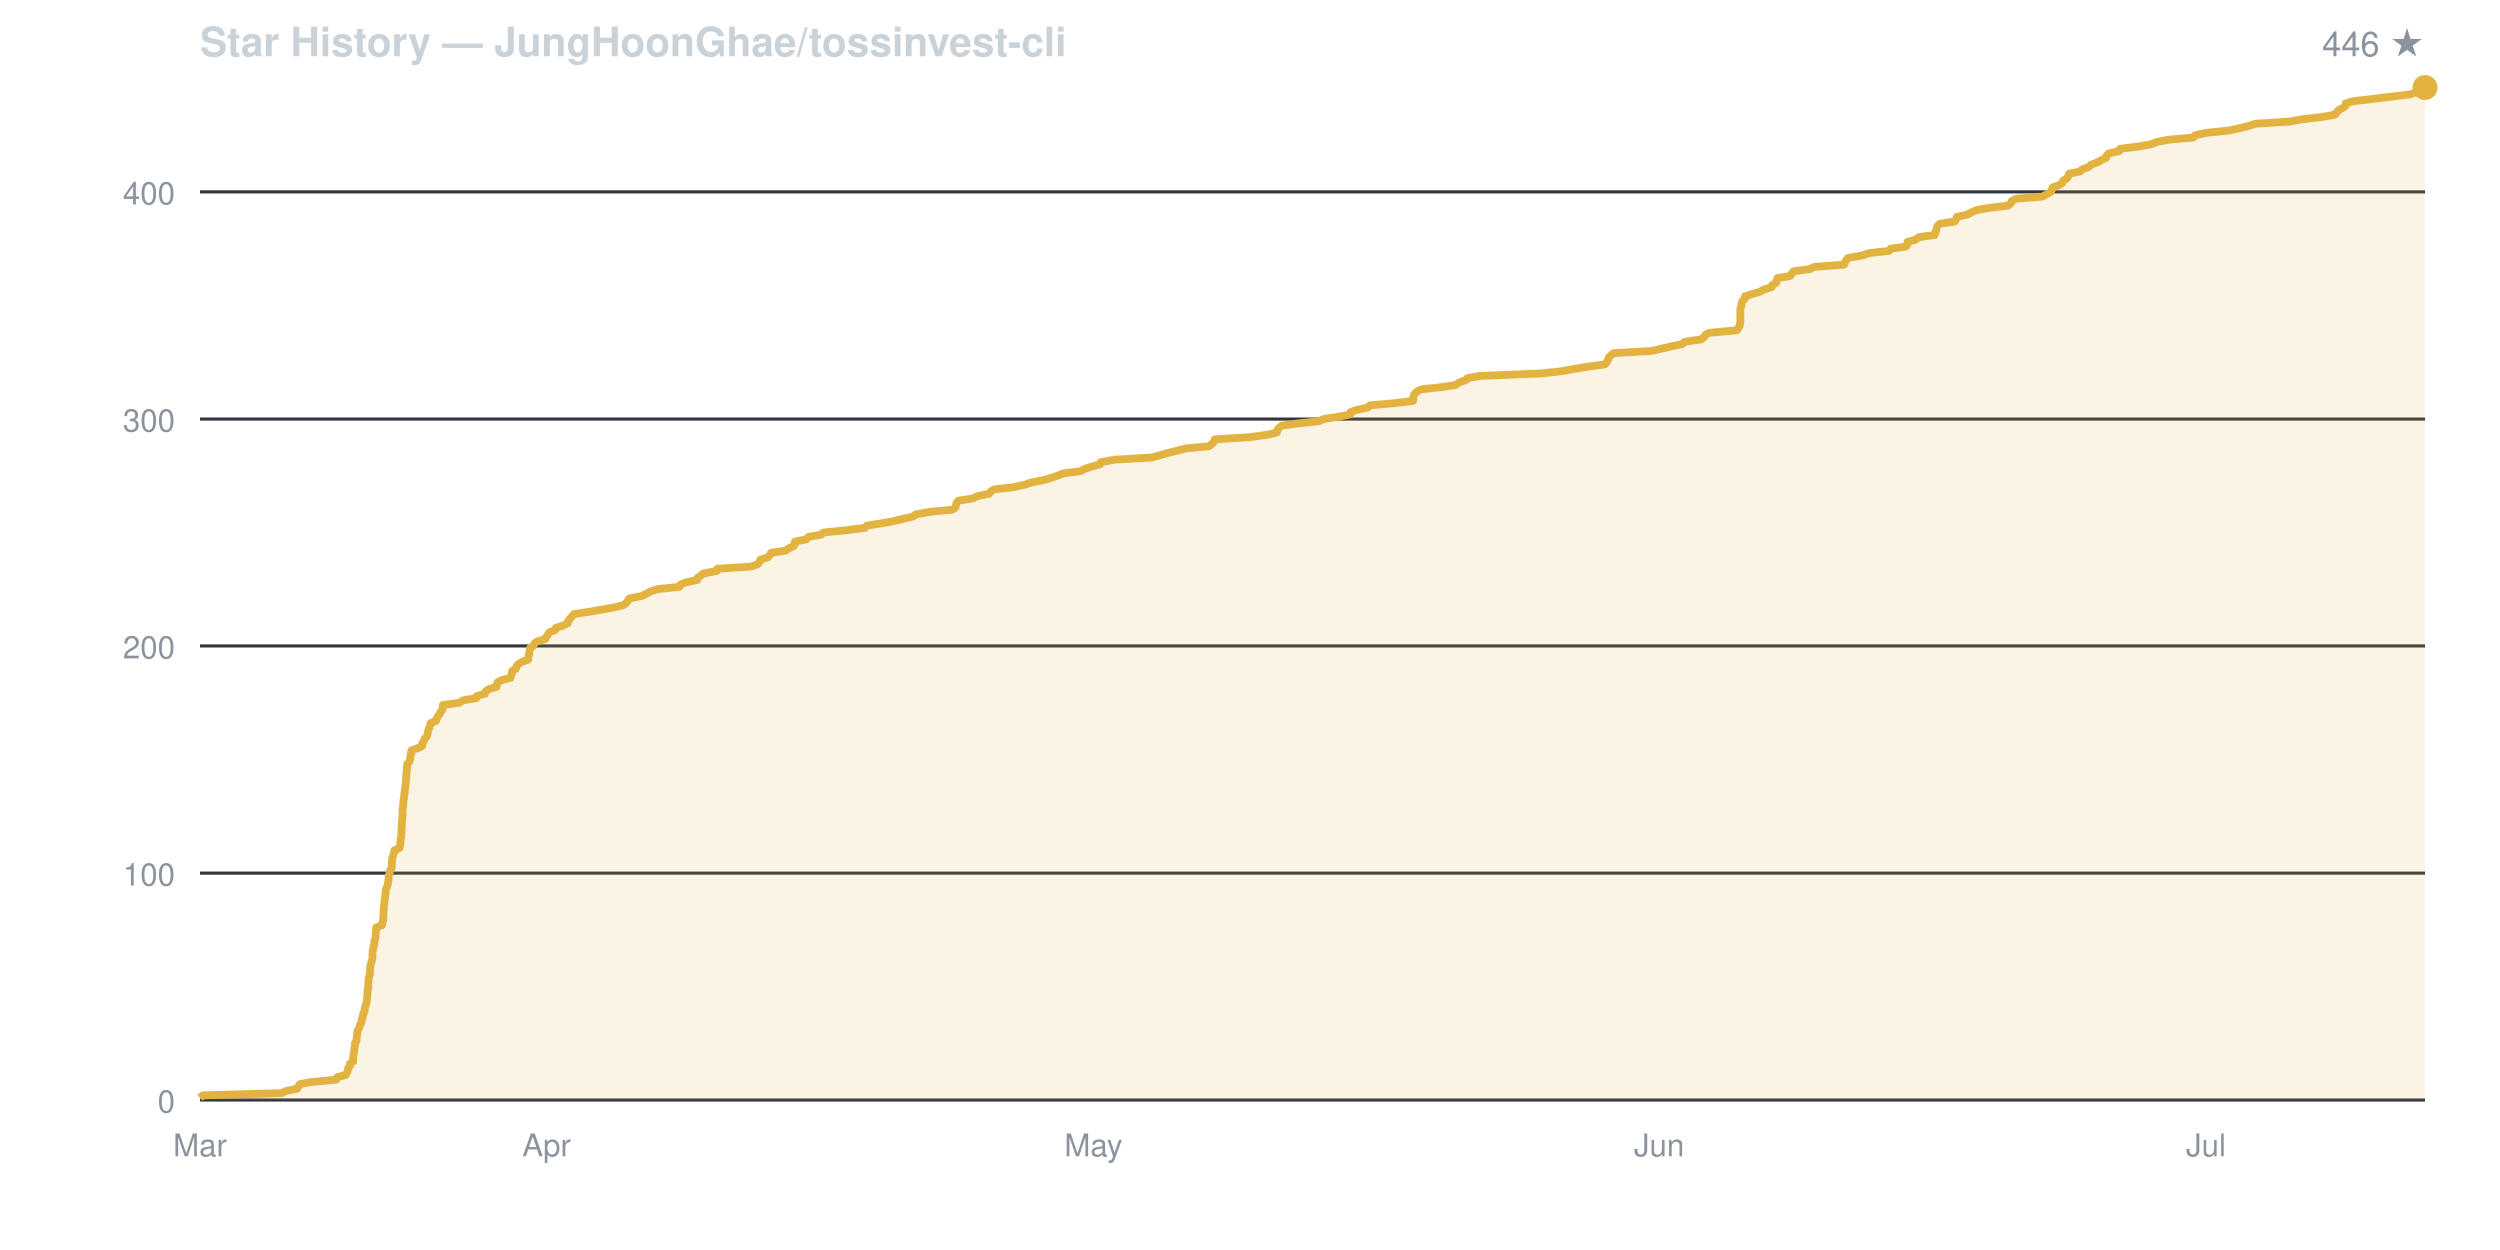
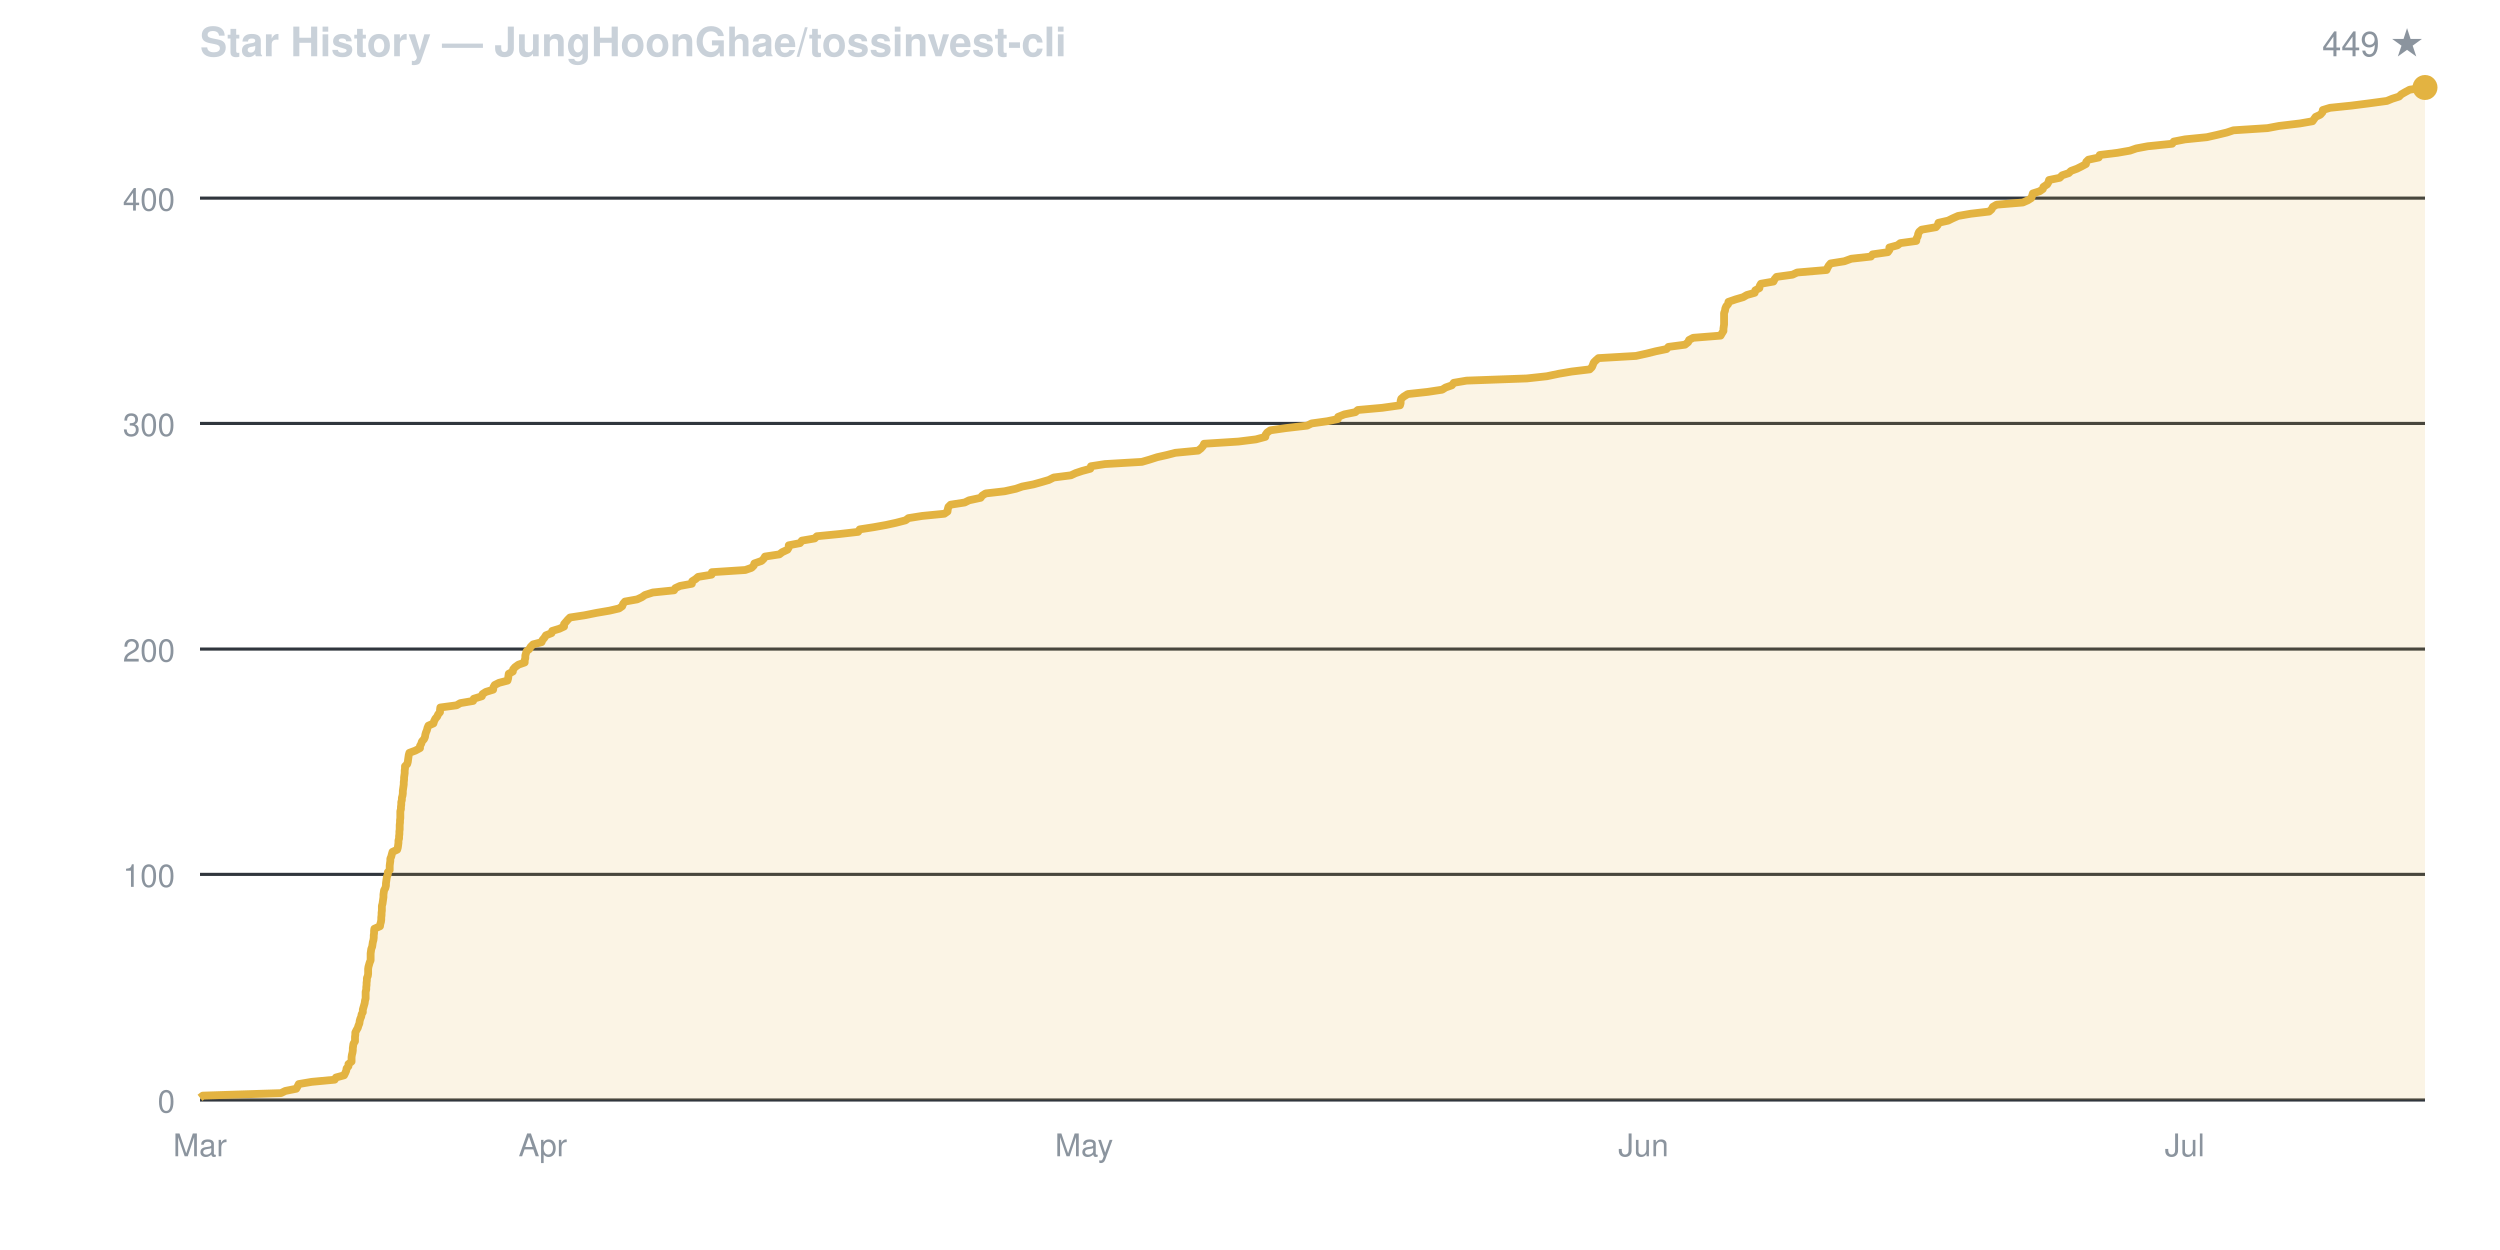
<svg xmlns="http://www.w3.org/2000/svg" viewBox="0 0 800 400" width="800" height="400" font-family="-apple-system,BlinkMacSystemFont,Segoe UI,Helvetica,Arial,sans-serif">
  <rect width="800" height="400" fill="none" />
  <text x="64" y="18" fill="#c9d1d9" font-size="13" font-weight="600">Star History — JungHoonGhae/tossinvest-cli</text>
-   <text x="776" y="18" fill="#8b949e" font-size="11" text-anchor="end">446 ★</text>
+   <text x="776" y="18" fill="#8b949e" font-size="11" text-anchor="end">449 ★</text>
  <line x1="64" y1="352.0" x2="776" y2="352.0" stroke="#30363d" stroke-width="1" />
  <text x="56" y="356.0" fill="#8b949e" font-size="10" text-anchor="end">0</text>
-   <line x1="64" y1="279.4" x2="776" y2="279.4" stroke="#30363d" stroke-width="1" />
-   <text x="56" y="283.4" fill="#8b949e" font-size="10" text-anchor="end">100</text>
-   <line x1="64" y1="206.7" x2="776" y2="206.7" stroke="#30363d" stroke-width="1" />
-   <text x="56" y="210.7" fill="#8b949e" font-size="10" text-anchor="end">200</text>
-   <line x1="64" y1="134.1" x2="776" y2="134.1" stroke="#30363d" stroke-width="1" />
-   <text x="56" y="138.1" fill="#8b949e" font-size="10" text-anchor="end">300</text>
-   <line x1="64" y1="61.4" x2="776" y2="61.4" stroke="#30363d" stroke-width="1" />
-   <text x="56" y="65.4" fill="#8b949e" font-size="10" text-anchor="end">400</text>
-   <line x1="64" y1="-11.2" x2="776" y2="-11.2" stroke="#30363d" stroke-width="1" />
-   <text x="56" y="-7.2" fill="#8b949e" font-size="10" text-anchor="end">500</text>
+   <line x1="64" y1="279.8" x2="776" y2="279.8" stroke="#30363d" stroke-width="1" />
+   <text x="56" y="283.8" fill="#8b949e" font-size="10" text-anchor="end">100</text>
+   <line x1="64" y1="207.7" x2="776" y2="207.7" stroke="#30363d" stroke-width="1" />
+   <text x="56" y="211.7" fill="#8b949e" font-size="10" text-anchor="end">200</text>
+   <line x1="64" y1="135.5" x2="776" y2="135.5" stroke="#30363d" stroke-width="1" />
+   <text x="56" y="139.5" fill="#8b949e" font-size="10" text-anchor="end">300</text>
+   <line x1="64" y1="63.4" x2="776" y2="63.4" stroke="#30363d" stroke-width="1" />
+   <text x="56" y="67.4" fill="#8b949e" font-size="10" text-anchor="end">400</text>
+   <line x1="64" y1="-8.8" x2="776" y2="-8.8" stroke="#30363d" stroke-width="1" />
+   <text x="56" y="-4.8" fill="#8b949e" font-size="10" text-anchor="end">500</text>
  <text x="64.0" y="370" fill="#8b949e" font-size="10" text-anchor="middle">Mar</text>
-   <text x="174.9" y="370" fill="#8b949e" font-size="10" text-anchor="middle">Apr</text>
-   <text x="349.9" y="370" fill="#8b949e" font-size="10" text-anchor="middle">May</text>
-   <text x="530.9" y="370" fill="#8b949e" font-size="10" text-anchor="middle">Jun</text>
-   <text x="705.9" y="370" fill="#8b949e" font-size="10" text-anchor="middle">Jul</text>
-   <path d="M 64.0 352.0 L 64.0 351.3 L 64.9 350.5 L 90.2 349.8 L 91.6 349.1 L 95.1 348.4 L 95.5 347.6 L 96.0 346.9 L 100.1 346.2 L 107.6 345.5 L 107.9 344.7 L 110.6 344.0 L 111.0 343.3 L 111.3 342.6 L 111.4 341.8 L 112.0 341.1 L 112.0 340.4 L 113.0 339.7 L 113.0 338.9 L 113.0 338.2 L 113.1 337.5 L 113.3 336.7 L 113.4 336.0 L 113.4 335.3 L 113.6 334.6 L 113.6 333.8 L 114.1 333.1 L 114.1 332.4 L 114.2 331.7 L 114.3 330.9 L 114.3 330.2 L 114.6 329.5 L 115.0 328.8 L 115.2 328.0 L 115.6 327.3 L 115.7 326.6 L 115.9 325.8 L 116.2 325.1 L 116.2 324.4 L 116.7 323.7 L 116.7 322.9 L 116.8 322.2 L 117.1 321.5 L 117.3 320.8 L 117.4 320.0 L 117.5 319.3 L 117.5 318.6 L 117.6 317.9 L 117.6 317.1 L 117.8 316.4 L 117.8 315.7 L 117.9 315.0 L 117.9 314.2 L 117.9 313.5 L 118.0 312.8 L 118.3 312.0 L 118.4 311.3 L 118.4 310.6 L 118.4 309.9 L 118.5 309.1 L 118.7 308.4 L 118.9 307.7 L 119.1 307.0 L 119.2 306.2 L 119.2 305.5 L 119.2 304.8 L 119.3 304.1 L 119.4 303.3 L 119.7 302.6 L 119.8 301.9 L 119.8 301.1 L 120.1 300.4 L 120.2 299.7 L 120.2 299.0 L 120.3 298.2 L 120.3 297.5 L 120.4 296.8 L 122.2 296.1 L 122.3 295.3 L 122.6 294.6 L 122.6 293.9 L 122.7 293.2 L 122.7 292.4 L 122.7 291.7 L 122.8 291.0 L 122.8 290.3 L 122.9 289.5 L 123.0 288.8 L 123.1 288.1 L 123.2 287.3 L 123.3 286.6 L 123.4 285.9 L 123.4 285.2 L 123.5 284.4 L 123.9 283.7 L 124.1 283.0 L 124.2 282.3 L 124.3 281.5 L 124.4 280.8 L 124.4 280.1 L 124.7 279.4 L 124.8 278.6 L 125.3 277.9 L 125.4 277.2 L 125.4 276.4 L 125.4 275.7 L 125.5 275.0 L 125.6 274.3 L 125.9 273.5 L 126.1 272.8 L 126.2 272.1 L 127.8 271.4 L 128.0 270.6 L 128.1 269.9 L 128.2 269.2 L 128.2 268.5 L 128.4 267.7 L 128.4 267.0 L 128.5 266.3 L 128.5 265.6 L 128.5 264.8 L 128.6 264.1 L 128.6 263.4 L 128.7 262.6 L 128.7 261.9 L 128.8 261.2 L 128.8 260.5 L 128.8 259.7 L 128.8 259.0 L 129.0 258.3 L 129.0 257.6 L 129.1 256.8 L 129.1 256.1 L 129.3 255.4 L 129.3 254.7 L 129.5 253.9 L 129.5 253.2 L 129.6 252.5 L 129.7 251.7 L 129.8 251.0 L 129.9 250.3 L 129.9 249.6 L 130.0 248.8 L 130.0 248.1 L 130.1 247.4 L 130.2 246.7 L 130.2 245.9 L 130.3 245.2 L 130.3 244.5 L 131.0 243.8 L 131.2 243.0 L 131.3 242.3 L 131.5 241.6 L 131.5 240.9 L 131.7 240.1 L 133.7 239.4 L 135.1 238.7 L 135.1 237.9 L 135.6 237.2 L 135.8 236.5 L 136.5 235.8 L 136.8 235.0 L 136.9 234.3 L 137.1 233.6 L 137.4 232.9 L 137.6 232.1 L 137.8 231.4 L 139.5 230.7 L 139.7 230.0 L 140.1 229.2 L 140.7 228.5 L 141.0 227.8 L 141.6 227.0 L 141.7 226.3 L 141.7 225.6 L 147.0 224.9 L 148.2 224.1 L 152.4 223.4 L 152.6 222.7 L 155.2 222.0 L 155.4 221.2 L 156.5 220.5 L 158.9 219.8 L 158.9 219.1 L 159.3 218.3 L 160.7 217.6 L 163.4 216.9 L 163.6 216.2 L 163.8 215.4 L 163.9 214.7 L 165.1 214.0 L 165.3 213.2 L 165.9 212.5 L 167.0 211.8 L 169.0 211.1 L 169.0 210.3 L 169.3 209.6 L 169.3 208.9 L 169.5 208.2 L 169.6 207.4 L 170.6 206.7 L 171.0 206.0 L 171.8 205.3 L 174.5 204.5 L 174.8 203.8 L 175.3 203.1 L 175.9 202.3 L 177.7 201.6 L 177.9 200.9 L 180.2 200.2 L 181.7 199.4 L 181.8 198.7 L 182.4 198.0 L 183.0 197.3 L 183.7 196.5 L 188.4 195.8 L 192.3 195.1 L 196.5 194.4 L 199.6 193.6 L 200.5 192.9 L 200.9 192.2 L 201.4 191.5 L 205.4 190.7 L 206.9 190.0 L 208.0 189.3 L 210.5 188.5 L 217.4 187.8 L 217.7 187.1 L 219.3 186.4 L 223.1 185.6 L 223.2 184.9 L 224.3 184.2 L 225.1 183.5 L 229.4 182.7 L 229.5 182.0 L 240.3 181.3 L 242.4 180.6 L 243.1 179.8 L 243.3 179.1 L 245.6 178.4 L 246.3 177.7 L 246.7 176.9 L 251.4 176.2 L 252.3 175.5 L 254.0 174.7 L 254.4 174.0 L 254.4 173.3 L 258.0 172.6 L 258.7 171.8 L 262.8 171.1 L 263.5 170.4 L 270.7 169.7 L 276.8 168.9 L 277.4 168.2 L 281.9 167.5 L 285.8 166.8 L 289.1 166.0 L 292.2 165.3 L 293.1 164.6 L 297.5 163.8 L 304.8 163.1 L 305.7 162.4 L 305.9 161.7 L 306.1 160.9 L 306.7 160.2 L 311.3 159.5 L 312.7 158.8 L 316.5 158.0 L 317.0 157.3 L 318.1 156.6 L 324.3 155.9 L 327.9 155.1 L 330.0 154.4 L 333.6 153.7 L 336.1 153.0 L 338.5 152.2 L 340.1 151.5 L 345.7 150.8 L 347.2 150.0 L 349.4 149.3 L 352.0 148.6 L 352.2 147.9 L 356.7 147.1 L 368.6 146.4 L 371.1 145.7 L 373.6 145.0 L 376.7 144.2 L 379.4 143.5 L 386.8 142.8 L 387.8 142.1 L 388.5 141.3 L 388.7 140.6 L 399.8 139.9 L 405.6 139.1 L 408.6 138.4 L 408.7 137.7 L 409.2 137.0 L 410.2 136.2 L 415.2 135.5 L 422.1 134.8 L 423.5 134.1 L 428.6 133.3 L 432.1 132.6 L 432.1 131.9 L 434.1 131.2 L 437.7 130.4 L 438.4 129.7 L 446.3 129.0 L 452.2 128.3 L 452.3 127.5 L 452.3 126.8 L 452.6 126.1 L 453.4 125.3 L 454.7 124.6 L 461.1 123.9 L 465.8 123.2 L 466.9 122.4 L 468.9 121.7 L 469.6 121.0 L 473.6 120.3 L 493.2 119.5 L 499.7 118.8 L 503.5 118.1 L 507.6 117.4 L 513.5 116.6 L 514.2 115.9 L 514.5 115.2 L 514.8 114.4 L 515.5 113.7 L 516.3 113.0 L 528.5 112.3 L 532.0 111.5 L 534.9 110.8 L 538.4 110.1 L 539.0 109.4 L 544.3 108.6 L 545.3 107.9 L 545.7 107.2 L 546.9 106.5 L 555.8 105.7 L 556.2 105.0 L 556.7 104.3 L 556.8 103.6 L 556.9 102.8 L 556.9 102.1 L 556.9 101.4 L 556.9 100.6 L 556.9 99.9 L 556.9 99.2 L 557.0 98.5 L 557.3 97.7 L 557.3 97.0 L 557.6 96.3 L 558.3 95.6 L 558.4 94.8 L 560.7 94.1 L 563.1 93.4 L 564.3 92.7 L 566.9 91.9 L 567.1 91.2 L 568.4 90.5 L 568.5 89.7 L 568.8 89.0 L 572.9 88.3 L 573.3 87.6 L 574.0 86.8 L 579.1 86.1 L 580.6 85.4 L 590.1 84.7 L 590.4 83.9 L 590.8 83.2 L 591.4 82.5 L 595.8 81.8 L 598.1 81.0 L 604.4 80.3 L 605.0 79.6 L 609.9 78.9 L 610.4 78.1 L 610.4 77.4 L 613.0 76.7 L 614.0 75.9 L 619.1 75.2 L 619.2 74.5 L 619.6 73.8 L 619.7 73.0 L 620.0 72.3 L 620.8 71.6 L 625.5 70.9 L 626.0 70.1 L 626.2 69.4 L 629.4 68.7 L 630.8 68.0 L 632.6 67.2 L 636.7 66.5 L 642.6 65.8 L 643.5 65.0 L 643.8 64.3 L 645.1 63.6 L 653.6 62.9 L 655.1 62.1 L 656.3 61.4 L 656.6 60.7 L 656.8 60.0 L 659.0 59.2 L 660.0 58.5 L 660.2 57.8 L 661.4 57.1 L 661.9 56.3 L 662.1 55.6 L 665.5 54.9 L 666.3 54.2 L 668.5 53.4 L 669.1 52.7 L 671.1 52.0 L 672.5 51.2 L 674.0 50.5 L 674.1 49.8 L 674.8 49.1 L 678.2 48.3 L 678.4 47.6 L 684.2 46.9 L 688.2 46.2 L 690.3 45.4 L 694.0 44.7 L 701.9 44.0 L 702.4 43.3 L 706.0 42.5 L 713.1 41.8 L 716.3 41.1 L 719.6 40.3 L 721.7 39.6 L 732.7 38.9 L 736.5 38.2 L 743.2 37.4 L 747.2 36.7 L 747.7 36.0 L 748.3 35.3 L 749.8 34.5 L 750.6 33.8 L 750.6 33.1 L 752.9 32.4 L 759.8 31.6 L 765.4 30.9 L 771.3 30.2 L 773.1 29.5 L 775.2 28.7 L 776.0 28.0 L 776.0 352.0 Z" fill="#e3b34122" stroke="none" />
-   <path d="M 64.0 351.3 L 64.9 350.5 L 90.2 349.8 L 91.6 349.1 L 95.1 348.4 L 95.5 347.6 L 96.0 346.9 L 100.1 346.2 L 107.6 345.5 L 107.9 344.7 L 110.6 344.0 L 111.0 343.3 L 111.3 342.6 L 111.4 341.8 L 112.0 341.1 L 112.0 340.4 L 113.0 339.7 L 113.0 338.9 L 113.0 338.2 L 113.1 337.5 L 113.3 336.7 L 113.4 336.0 L 113.4 335.3 L 113.6 334.6 L 113.6 333.8 L 114.1 333.1 L 114.1 332.4 L 114.2 331.7 L 114.3 330.9 L 114.3 330.2 L 114.6 329.5 L 115.0 328.8 L 115.2 328.0 L 115.6 327.3 L 115.7 326.6 L 115.9 325.8 L 116.2 325.1 L 116.2 324.4 L 116.7 323.7 L 116.7 322.9 L 116.8 322.2 L 117.1 321.5 L 117.3 320.8 L 117.4 320.0 L 117.5 319.3 L 117.5 318.6 L 117.6 317.9 L 117.6 317.1 L 117.8 316.4 L 117.8 315.7 L 117.9 315.0 L 117.9 314.2 L 117.9 313.5 L 118.0 312.8 L 118.3 312.0 L 118.4 311.3 L 118.4 310.6 L 118.4 309.9 L 118.5 309.1 L 118.7 308.4 L 118.9 307.7 L 119.1 307.0 L 119.2 306.2 L 119.2 305.5 L 119.2 304.8 L 119.3 304.1 L 119.4 303.3 L 119.7 302.6 L 119.8 301.9 L 119.8 301.1 L 120.1 300.4 L 120.2 299.7 L 120.2 299.0 L 120.3 298.2 L 120.3 297.5 L 120.4 296.8 L 122.2 296.1 L 122.3 295.3 L 122.6 294.6 L 122.6 293.9 L 122.7 293.2 L 122.7 292.4 L 122.7 291.7 L 122.8 291.0 L 122.8 290.3 L 122.9 289.5 L 123.0 288.8 L 123.1 288.1 L 123.2 287.3 L 123.3 286.6 L 123.4 285.9 L 123.4 285.2 L 123.5 284.4 L 123.9 283.7 L 124.1 283.0 L 124.2 282.3 L 124.3 281.5 L 124.4 280.8 L 124.4 280.1 L 124.7 279.4 L 124.8 278.6 L 125.3 277.9 L 125.4 277.2 L 125.4 276.4 L 125.4 275.7 L 125.5 275.0 L 125.6 274.3 L 125.9 273.5 L 126.1 272.8 L 126.2 272.1 L 127.8 271.4 L 128.0 270.6 L 128.1 269.9 L 128.2 269.2 L 128.2 268.5 L 128.4 267.7 L 128.4 267.0 L 128.5 266.3 L 128.5 265.6 L 128.5 264.8 L 128.6 264.1 L 128.6 263.4 L 128.7 262.6 L 128.7 261.9 L 128.8 261.2 L 128.8 260.5 L 128.8 259.7 L 128.8 259.0 L 129.0 258.3 L 129.0 257.6 L 129.1 256.8 L 129.1 256.1 L 129.3 255.4 L 129.3 254.7 L 129.5 253.9 L 129.5 253.2 L 129.6 252.5 L 129.7 251.7 L 129.8 251.0 L 129.9 250.3 L 129.9 249.6 L 130.0 248.8 L 130.0 248.1 L 130.1 247.4 L 130.2 246.7 L 130.2 245.9 L 130.3 245.2 L 130.3 244.5 L 131.0 243.8 L 131.2 243.0 L 131.3 242.3 L 131.5 241.6 L 131.5 240.9 L 131.7 240.1 L 133.7 239.4 L 135.1 238.7 L 135.1 237.9 L 135.6 237.2 L 135.8 236.5 L 136.5 235.8 L 136.8 235.0 L 136.9 234.3 L 137.1 233.6 L 137.4 232.9 L 137.6 232.1 L 137.8 231.4 L 139.5 230.7 L 139.7 230.0 L 140.1 229.2 L 140.7 228.5 L 141.0 227.8 L 141.6 227.0 L 141.7 226.3 L 141.7 225.6 L 147.0 224.9 L 148.2 224.1 L 152.4 223.4 L 152.6 222.7 L 155.2 222.0 L 155.4 221.2 L 156.5 220.5 L 158.9 219.8 L 158.9 219.1 L 159.3 218.3 L 160.7 217.6 L 163.4 216.9 L 163.6 216.2 L 163.8 215.4 L 163.9 214.7 L 165.1 214.0 L 165.3 213.2 L 165.9 212.5 L 167.0 211.8 L 169.0 211.1 L 169.0 210.3 L 169.3 209.6 L 169.3 208.9 L 169.5 208.2 L 169.6 207.4 L 170.6 206.7 L 171.0 206.0 L 171.8 205.3 L 174.5 204.5 L 174.8 203.8 L 175.3 203.1 L 175.9 202.3 L 177.7 201.6 L 177.9 200.9 L 180.2 200.2 L 181.7 199.4 L 181.8 198.7 L 182.4 198.0 L 183.0 197.3 L 183.7 196.5 L 188.4 195.8 L 192.3 195.1 L 196.5 194.4 L 199.6 193.6 L 200.5 192.9 L 200.9 192.2 L 201.4 191.5 L 205.4 190.7 L 206.9 190.0 L 208.0 189.3 L 210.5 188.5 L 217.4 187.8 L 217.7 187.1 L 219.3 186.4 L 223.1 185.6 L 223.2 184.9 L 224.3 184.2 L 225.1 183.5 L 229.4 182.7 L 229.5 182.0 L 240.3 181.3 L 242.4 180.6 L 243.1 179.8 L 243.3 179.1 L 245.6 178.4 L 246.3 177.7 L 246.7 176.9 L 251.4 176.2 L 252.3 175.5 L 254.0 174.7 L 254.4 174.0 L 254.4 173.3 L 258.0 172.6 L 258.7 171.8 L 262.8 171.1 L 263.5 170.4 L 270.7 169.7 L 276.8 168.9 L 277.4 168.2 L 281.9 167.5 L 285.8 166.8 L 289.1 166.0 L 292.2 165.3 L 293.1 164.6 L 297.5 163.8 L 304.8 163.1 L 305.7 162.4 L 305.9 161.7 L 306.1 160.9 L 306.7 160.2 L 311.3 159.5 L 312.7 158.8 L 316.5 158.0 L 317.0 157.3 L 318.1 156.6 L 324.3 155.9 L 327.9 155.1 L 330.0 154.4 L 333.6 153.7 L 336.1 153.0 L 338.5 152.2 L 340.1 151.5 L 345.7 150.8 L 347.2 150.0 L 349.4 149.3 L 352.0 148.6 L 352.2 147.9 L 356.7 147.1 L 368.6 146.4 L 371.1 145.7 L 373.6 145.0 L 376.7 144.2 L 379.4 143.5 L 386.8 142.8 L 387.8 142.1 L 388.5 141.3 L 388.7 140.6 L 399.8 139.9 L 405.6 139.1 L 408.6 138.4 L 408.7 137.7 L 409.2 137.0 L 410.2 136.2 L 415.2 135.5 L 422.1 134.8 L 423.5 134.1 L 428.6 133.3 L 432.1 132.6 L 432.1 131.9 L 434.1 131.2 L 437.7 130.4 L 438.4 129.7 L 446.3 129.0 L 452.2 128.3 L 452.3 127.5 L 452.3 126.8 L 452.6 126.1 L 453.4 125.3 L 454.7 124.6 L 461.1 123.9 L 465.8 123.2 L 466.9 122.4 L 468.9 121.7 L 469.6 121.0 L 473.6 120.3 L 493.2 119.5 L 499.7 118.8 L 503.5 118.1 L 507.6 117.4 L 513.5 116.6 L 514.2 115.9 L 514.5 115.2 L 514.8 114.4 L 515.5 113.7 L 516.3 113.0 L 528.5 112.3 L 532.0 111.5 L 534.9 110.8 L 538.4 110.1 L 539.0 109.4 L 544.3 108.6 L 545.3 107.9 L 545.7 107.2 L 546.9 106.5 L 555.8 105.7 L 556.2 105.0 L 556.7 104.3 L 556.8 103.6 L 556.9 102.8 L 556.9 102.1 L 556.9 101.4 L 556.9 100.6 L 556.9 99.9 L 556.9 99.2 L 557.0 98.5 L 557.3 97.7 L 557.3 97.0 L 557.6 96.3 L 558.3 95.6 L 558.4 94.8 L 560.7 94.1 L 563.1 93.4 L 564.3 92.7 L 566.9 91.9 L 567.1 91.2 L 568.4 90.5 L 568.5 89.7 L 568.8 89.0 L 572.9 88.3 L 573.3 87.6 L 574.0 86.8 L 579.1 86.1 L 580.6 85.4 L 590.1 84.7 L 590.4 83.9 L 590.8 83.2 L 591.4 82.5 L 595.8 81.8 L 598.1 81.0 L 604.4 80.3 L 605.0 79.6 L 609.9 78.9 L 610.4 78.1 L 610.4 77.4 L 613.0 76.7 L 614.0 75.9 L 619.1 75.2 L 619.2 74.5 L 619.6 73.8 L 619.7 73.0 L 620.0 72.3 L 620.8 71.6 L 625.5 70.9 L 626.0 70.1 L 626.2 69.4 L 629.4 68.7 L 630.8 68.0 L 632.6 67.2 L 636.7 66.5 L 642.6 65.8 L 643.5 65.0 L 643.8 64.3 L 645.1 63.6 L 653.6 62.9 L 655.1 62.1 L 656.3 61.4 L 656.6 60.7 L 656.8 60.0 L 659.0 59.2 L 660.0 58.5 L 660.2 57.8 L 661.4 57.1 L 661.9 56.3 L 662.1 55.6 L 665.5 54.9 L 666.3 54.2 L 668.5 53.4 L 669.1 52.7 L 671.1 52.0 L 672.5 51.2 L 674.0 50.5 L 674.1 49.8 L 674.8 49.1 L 678.2 48.3 L 678.4 47.6 L 684.2 46.9 L 688.2 46.2 L 690.3 45.4 L 694.0 44.7 L 701.9 44.0 L 702.4 43.3 L 706.0 42.5 L 713.1 41.8 L 716.3 41.1 L 719.6 40.3 L 721.7 39.6 L 732.7 38.9 L 736.5 38.2 L 743.2 37.4 L 747.2 36.7 L 747.7 36.0 L 748.3 35.3 L 749.8 34.5 L 750.6 33.8 L 750.6 33.1 L 752.9 32.4 L 759.8 31.6 L 765.4 30.9 L 771.3 30.2 L 773.1 29.5 L 775.2 28.7 L 776.0 28.0" fill="none" stroke="#e3b341" stroke-width="2.5" stroke-linejoin="round" />
+   <text x="173.7" y="370" fill="#8b949e" font-size="10" text-anchor="middle">Apr</text>
+   <text x="346.9" y="370" fill="#8b949e" font-size="10" text-anchor="middle">May</text>
+   <text x="525.9" y="370" fill="#8b949e" font-size="10" text-anchor="middle">Jun</text>
+   <text x="699.1" y="370" fill="#8b949e" font-size="10" text-anchor="middle">Jul</text>
+   <path d="M 64.0 352.0 L 64.0 351.3 L 64.9 350.6 L 89.9 349.8 L 91.3 349.1 L 94.8 348.4 L 95.2 347.7 L 95.6 346.9 L 99.7 346.2 L 107.1 345.5 L 107.5 344.8 L 110.1 344.1 L 110.5 343.3 L 110.8 342.6 L 110.9 341.9 L 111.5 341.2 L 111.5 340.5 L 112.5 339.7 L 112.5 339.0 L 112.5 338.3 L 112.6 337.6 L 112.8 336.8 L 112.9 336.1 L 112.9 335.4 L 113.0 334.7 L 113.1 334.0 L 113.6 333.2 L 113.6 332.5 L 113.6 331.8 L 113.7 331.1 L 113.7 330.4 L 114.1 329.6 L 114.5 328.9 L 114.7 328.2 L 115.0 327.5 L 115.1 326.7 L 115.3 326.0 L 115.6 325.3 L 115.7 324.6 L 116.1 323.9 L 116.1 323.1 L 116.3 322.4 L 116.5 321.7 L 116.7 321.0 L 116.8 320.2 L 117.0 319.5 L 117.0 318.8 L 117.0 318.1 L 117.0 317.4 L 117.2 316.6 L 117.2 315.9 L 117.3 315.2 L 117.3 314.5 L 117.4 313.8 L 117.4 313.0 L 117.7 312.3 L 117.8 311.6 L 117.8 310.9 L 117.8 310.1 L 117.9 309.4 L 118.1 308.7 L 118.3 308.0 L 118.6 307.3 L 118.6 306.5 L 118.6 305.8 L 118.6 305.1 L 118.7 304.4 L 118.8 303.7 L 119.1 302.9 L 119.2 302.2 L 119.3 301.5 L 119.5 300.8 L 119.6 300.0 L 119.6 299.3 L 119.7 298.6 L 119.7 297.9 L 119.8 297.2 L 121.6 296.4 L 121.7 295.7 L 121.9 295.0 L 122.0 294.3 L 122.0 293.6 L 122.1 292.8 L 122.1 292.1 L 122.2 291.4 L 122.2 290.7 L 122.2 289.9 L 122.4 289.2 L 122.5 288.5 L 122.6 287.8 L 122.7 287.1 L 122.7 286.3 L 122.8 285.6 L 122.9 284.9 L 123.3 284.2 L 123.5 283.4 L 123.5 282.7 L 123.6 282.0 L 123.7 281.3 L 123.8 280.6 L 124.1 279.8 L 124.1 279.1 L 124.7 278.4 L 124.7 277.7 L 124.7 277.0 L 124.8 276.2 L 124.9 275.5 L 124.9 274.8 L 125.2 274.1 L 125.4 273.3 L 125.6 272.6 L 127.1 271.9 L 127.3 271.2 L 127.4 270.5 L 127.5 269.7 L 127.5 269.0 L 127.7 268.3 L 127.7 267.6 L 127.8 266.9 L 127.8 266.1 L 127.9 265.4 L 127.9 264.7 L 127.9 264.0 L 128.0 263.2 L 128.0 262.5 L 128.1 261.8 L 128.1 261.1 L 128.1 260.4 L 128.1 259.6 L 128.3 258.9 L 128.3 258.2 L 128.4 257.5 L 128.4 256.7 L 128.6 256.0 L 128.6 255.3 L 128.8 254.6 L 128.9 253.9 L 128.9 253.1 L 129.0 252.4 L 129.1 251.7 L 129.2 251.0 L 129.2 250.3 L 129.3 249.5 L 129.3 248.8 L 129.4 248.1 L 129.5 247.4 L 129.5 246.6 L 129.6 245.9 L 129.6 245.2 L 130.3 244.5 L 130.5 243.8 L 130.6 243.0 L 130.7 242.3 L 130.8 241.6 L 131.0 240.9 L 132.9 240.2 L 134.4 239.4 L 134.4 238.7 L 134.8 238.0 L 135.0 237.3 L 135.7 236.5 L 136.0 235.8 L 136.1 235.1 L 136.3 234.4 L 136.6 233.7 L 136.8 232.9 L 137.1 232.2 L 138.7 231.5 L 138.9 230.8 L 139.3 230.0 L 139.9 229.3 L 140.2 228.6 L 140.8 227.9 L 140.8 227.2 L 140.9 226.4 L 146.1 225.7 L 147.3 225.0 L 151.4 224.3 L 151.6 223.6 L 154.2 222.8 L 154.4 222.1 L 155.5 221.4 L 157.8 220.7 L 157.9 219.9 L 158.3 219.2 L 159.7 218.5 L 162.4 217.8 L 162.6 217.1 L 162.7 216.3 L 162.8 215.6 L 164.1 214.9 L 164.2 214.2 L 164.8 213.5 L 165.9 212.7 L 167.9 212.0 L 167.9 211.3 L 168.1 210.6 L 168.1 209.8 L 168.3 209.1 L 168.5 208.4 L 169.4 207.7 L 169.8 207.0 L 170.6 206.2 L 173.3 205.5 L 173.6 204.8 L 174.2 204.1 L 174.7 203.3 L 176.5 202.6 L 176.7 201.9 L 179.0 201.2 L 180.5 200.5 L 180.5 199.7 L 181.1 199.0 L 181.7 198.3 L 182.4 197.6 L 187.0 196.9 L 191.0 196.1 L 195.1 195.4 L 198.1 194.7 L 199.1 194.0 L 199.4 193.2 L 200.0 192.5 L 203.9 191.8 L 205.4 191.1 L 206.4 190.4 L 208.9 189.6 L 215.7 188.9 L 216.1 188.2 L 217.6 187.5 L 221.4 186.8 L 221.5 186.0 L 222.6 185.3 L 223.4 184.6 L 227.7 183.9 L 227.8 183.1 L 238.5 182.4 L 240.5 181.7 L 241.2 181.0 L 241.4 180.3 L 243.7 179.5 L 244.4 178.8 L 244.8 178.1 L 249.4 177.4 L 250.3 176.7 L 252.0 175.9 L 252.4 175.2 L 252.4 174.5 L 256.0 173.8 L 256.6 173.0 L 260.7 172.3 L 261.4 171.6 L 268.5 170.9 L 274.6 170.2 L 275.1 169.4 L 279.6 168.7 L 283.5 168.0 L 286.7 167.3 L 289.8 166.5 L 290.7 165.8 L 295.1 165.1 L 302.2 164.4 L 303.2 163.7 L 303.3 162.9 L 303.5 162.2 L 304.2 161.5 L 308.7 160.8 L 310.1 160.1 L 313.8 159.3 L 314.3 158.6 L 315.4 157.9 L 321.5 157.2 L 325.1 156.4 L 327.1 155.7 L 330.7 155.0 L 333.2 154.3 L 335.6 153.6 L 337.2 152.8 L 342.7 152.1 L 344.2 151.4 L 346.3 150.7 L 348.9 150.0 L 349.1 149.2 L 353.6 148.5 L 365.4 147.8 L 367.8 147.1 L 370.3 146.3 L 373.4 145.6 L 376.1 144.9 L 383.4 144.2 L 384.3 143.5 L 385.0 142.7 L 385.3 142.0 L 396.3 141.3 L 401.9 140.6 L 404.9 139.8 L 405.0 139.1 L 405.5 138.4 L 406.5 137.7 L 411.4 137.0 L 418.3 136.2 L 419.7 135.5 L 424.7 134.8 L 428.1 134.1 L 428.2 133.4 L 430.2 132.6 L 433.7 131.9 L 434.5 131.2 L 442.3 130.5 L 448.0 129.7 L 448.2 129.0 L 448.2 128.3 L 448.4 127.6 L 449.2 126.9 L 450.5 126.1 L 456.9 125.4 L 461.5 124.7 L 462.6 124.0 L 464.6 123.3 L 465.2 122.5 L 469.3 121.8 L 488.6 121.1 L 495.0 120.4 L 498.8 119.6 L 502.9 118.9 L 508.7 118.2 L 509.4 117.5 L 509.7 116.8 L 510.0 116.0 L 510.7 115.3 L 511.5 114.6 L 523.5 113.9 L 527.1 113.1 L 529.9 112.4 L 533.3 111.7 L 533.9 111.0 L 539.2 110.3 L 540.2 109.5 L 540.5 108.8 L 541.8 108.1 L 550.6 107.4 L 551.0 106.7 L 551.5 105.9 L 551.5 105.2 L 551.6 104.5 L 551.7 103.8 L 551.7 103.0 L 551.7 102.3 L 551.7 101.6 L 551.7 100.9 L 551.7 100.2 L 552.0 99.4 L 552.1 98.7 L 552.4 98.0 L 553.0 97.3 L 553.1 96.6 L 555.4 95.8 L 557.8 95.1 L 559.0 94.4 L 561.5 93.7 L 561.7 92.9 L 563.0 92.2 L 563.1 91.5 L 563.5 90.8 L 567.5 90.1 L 567.9 89.3 L 568.5 88.6 L 573.6 87.9 L 575.1 87.2 L 584.5 86.4 L 584.8 85.7 L 585.2 85.0 L 585.8 84.3 L 590.2 83.6 L 592.4 82.8 L 598.7 82.1 L 599.2 81.4 L 604.1 80.7 L 604.6 80.0 L 604.6 79.2 L 607.2 78.5 L 608.1 77.8 L 613.2 77.1 L 613.3 76.3 L 613.7 75.6 L 613.8 74.9 L 614.1 74.2 L 614.9 73.5 L 619.5 72.7 L 620.1 72.0 L 620.3 71.3 L 623.4 70.6 L 624.8 69.9 L 626.6 69.1 L 630.6 68.4 L 636.5 67.7 L 637.3 67.0 L 637.7 66.2 L 638.9 65.5 L 647.3 64.8 L 648.9 64.1 L 650.0 63.4 L 650.3 62.6 L 650.5 61.9 L 652.7 61.2 L 653.7 60.5 L 653.9 59.8 L 655.1 59.0 L 655.5 58.3 L 655.7 57.6 L 659.1 56.9 L 659.9 56.1 L 662.0 55.4 L 662.7 54.7 L 664.6 54.0 L 666.0 53.3 L 667.5 52.5 L 667.6 51.8 L 668.3 51.1 L 671.6 50.4 L 671.9 49.6 L 677.6 48.9 L 681.6 48.2 L 683.6 47.5 L 687.3 46.8 L 695.1 46.0 L 695.6 45.3 L 699.2 44.6 L 706.2 43.9 L 709.3 43.2 L 712.6 42.4 L 714.7 41.7 L 725.6 41.0 L 729.3 40.3 L 736.0 39.5 L 740.0 38.8 L 740.5 38.1 L 741.0 37.4 L 742.5 36.7 L 743.2 35.9 L 743.3 35.2 L 745.6 34.5 L 752.4 33.8 L 757.9 33.1 L 763.8 32.3 L 765.5 31.6 L 767.7 30.9 L 768.4 30.2 L 769.8 29.4 L 771.1 28.7 L 776.0 28.0 L 776.0 352.0 Z" fill="#e3b34122" stroke="none" />
+   <path d="M 64.0 351.3 L 64.9 350.6 L 89.9 349.8 L 91.3 349.1 L 94.8 348.4 L 95.2 347.7 L 95.6 346.9 L 99.7 346.2 L 107.1 345.5 L 107.5 344.8 L 110.1 344.1 L 110.5 343.3 L 110.8 342.6 L 110.9 341.9 L 111.5 341.2 L 111.5 340.5 L 112.5 339.7 L 112.5 339.0 L 112.5 338.3 L 112.6 337.6 L 112.8 336.8 L 112.9 336.1 L 112.9 335.4 L 113.0 334.7 L 113.1 334.0 L 113.6 333.2 L 113.6 332.5 L 113.6 331.8 L 113.7 331.1 L 113.7 330.4 L 114.1 329.6 L 114.5 328.9 L 114.7 328.2 L 115.0 327.5 L 115.1 326.7 L 115.3 326.0 L 115.6 325.3 L 115.7 324.6 L 116.1 323.9 L 116.1 323.1 L 116.3 322.4 L 116.5 321.7 L 116.7 321.0 L 116.8 320.2 L 117.0 319.5 L 117.0 318.8 L 117.0 318.1 L 117.0 317.4 L 117.2 316.6 L 117.2 315.9 L 117.3 315.2 L 117.3 314.5 L 117.4 313.8 L 117.4 313.0 L 117.7 312.3 L 117.8 311.6 L 117.8 310.9 L 117.8 310.1 L 117.9 309.4 L 118.1 308.7 L 118.3 308.0 L 118.6 307.3 L 118.6 306.5 L 118.6 305.8 L 118.6 305.1 L 118.7 304.4 L 118.8 303.7 L 119.1 302.9 L 119.2 302.2 L 119.3 301.5 L 119.5 300.8 L 119.6 300.0 L 119.6 299.3 L 119.7 298.6 L 119.7 297.9 L 119.8 297.2 L 121.6 296.4 L 121.7 295.7 L 121.9 295.0 L 122.0 294.3 L 122.0 293.6 L 122.1 292.8 L 122.1 292.1 L 122.2 291.4 L 122.2 290.7 L 122.2 289.9 L 122.4 289.2 L 122.5 288.5 L 122.6 287.8 L 122.7 287.1 L 122.7 286.3 L 122.8 285.6 L 122.9 284.9 L 123.3 284.2 L 123.5 283.4 L 123.5 282.7 L 123.6 282.0 L 123.7 281.3 L 123.8 280.6 L 124.1 279.8 L 124.1 279.1 L 124.7 278.4 L 124.7 277.7 L 124.7 277.0 L 124.8 276.2 L 124.9 275.5 L 124.9 274.8 L 125.2 274.1 L 125.4 273.3 L 125.6 272.6 L 127.1 271.9 L 127.3 271.2 L 127.4 270.5 L 127.5 269.7 L 127.5 269.0 L 127.7 268.3 L 127.7 267.6 L 127.8 266.9 L 127.8 266.1 L 127.9 265.4 L 127.9 264.7 L 127.9 264.0 L 128.0 263.2 L 128.0 262.5 L 128.1 261.8 L 128.1 261.1 L 128.1 260.4 L 128.1 259.6 L 128.3 258.9 L 128.3 258.2 L 128.4 257.5 L 128.4 256.7 L 128.6 256.0 L 128.6 255.3 L 128.8 254.6 L 128.9 253.9 L 128.9 253.1 L 129.0 252.4 L 129.1 251.7 L 129.2 251.0 L 129.2 250.3 L 129.3 249.5 L 129.3 248.8 L 129.4 248.1 L 129.5 247.4 L 129.5 246.6 L 129.6 245.9 L 129.6 245.2 L 130.3 244.5 L 130.5 243.8 L 130.6 243.0 L 130.7 242.3 L 130.8 241.6 L 131.0 240.9 L 132.9 240.2 L 134.4 239.4 L 134.4 238.7 L 134.8 238.0 L 135.0 237.3 L 135.7 236.5 L 136.0 235.8 L 136.1 235.1 L 136.3 234.4 L 136.6 233.7 L 136.8 232.9 L 137.1 232.2 L 138.7 231.5 L 138.9 230.8 L 139.3 230.0 L 139.9 229.3 L 140.2 228.6 L 140.8 227.9 L 140.8 227.2 L 140.9 226.4 L 146.1 225.7 L 147.3 225.0 L 151.4 224.3 L 151.6 223.6 L 154.2 222.8 L 154.4 222.1 L 155.5 221.4 L 157.8 220.7 L 157.9 219.9 L 158.3 219.2 L 159.7 218.5 L 162.4 217.8 L 162.6 217.1 L 162.7 216.3 L 162.8 215.6 L 164.1 214.9 L 164.2 214.2 L 164.8 213.5 L 165.9 212.7 L 167.9 212.0 L 167.9 211.3 L 168.1 210.6 L 168.1 209.8 L 168.3 209.1 L 168.5 208.4 L 169.4 207.7 L 169.8 207.0 L 170.6 206.2 L 173.3 205.5 L 173.6 204.8 L 174.2 204.1 L 174.7 203.3 L 176.5 202.6 L 176.7 201.9 L 179.0 201.2 L 180.5 200.5 L 180.5 199.7 L 181.1 199.0 L 181.7 198.3 L 182.4 197.6 L 187.0 196.9 L 191.0 196.1 L 195.1 195.4 L 198.1 194.7 L 199.1 194.0 L 199.4 193.2 L 200.0 192.5 L 203.9 191.8 L 205.4 191.1 L 206.4 190.4 L 208.9 189.6 L 215.7 188.9 L 216.1 188.2 L 217.6 187.5 L 221.4 186.8 L 221.5 186.0 L 222.6 185.3 L 223.4 184.6 L 227.7 183.9 L 227.8 183.1 L 238.5 182.4 L 240.5 181.7 L 241.2 181.0 L 241.4 180.3 L 243.7 179.5 L 244.4 178.8 L 244.8 178.1 L 249.4 177.4 L 250.3 176.7 L 252.0 175.9 L 252.4 175.2 L 252.4 174.5 L 256.0 173.8 L 256.6 173.0 L 260.7 172.3 L 261.4 171.6 L 268.5 170.9 L 274.6 170.2 L 275.1 169.4 L 279.6 168.7 L 283.5 168.0 L 286.7 167.3 L 289.8 166.5 L 290.7 165.8 L 295.1 165.1 L 302.2 164.4 L 303.2 163.7 L 303.3 162.9 L 303.5 162.2 L 304.2 161.5 L 308.7 160.8 L 310.1 160.1 L 313.8 159.3 L 314.3 158.6 L 315.4 157.9 L 321.5 157.2 L 325.1 156.4 L 327.1 155.7 L 330.7 155.0 L 333.2 154.3 L 335.6 153.6 L 337.2 152.8 L 342.7 152.1 L 344.2 151.4 L 346.3 150.7 L 348.9 150.0 L 349.1 149.2 L 353.6 148.5 L 365.4 147.8 L 367.8 147.1 L 370.3 146.3 L 373.4 145.6 L 376.1 144.9 L 383.4 144.2 L 384.3 143.5 L 385.0 142.7 L 385.3 142.0 L 396.3 141.3 L 401.9 140.6 L 404.9 139.8 L 405.0 139.1 L 405.5 138.4 L 406.5 137.7 L 411.4 137.0 L 418.3 136.2 L 419.7 135.5 L 424.7 134.8 L 428.1 134.1 L 428.2 133.4 L 430.2 132.6 L 433.7 131.9 L 434.5 131.2 L 442.3 130.5 L 448.0 129.7 L 448.2 129.0 L 448.2 128.3 L 448.4 127.6 L 449.2 126.9 L 450.5 126.1 L 456.9 125.4 L 461.5 124.7 L 462.6 124.0 L 464.6 123.3 L 465.2 122.5 L 469.3 121.8 L 488.6 121.1 L 495.0 120.4 L 498.8 119.6 L 502.9 118.9 L 508.7 118.2 L 509.4 117.5 L 509.7 116.8 L 510.0 116.0 L 510.7 115.3 L 511.5 114.6 L 523.5 113.9 L 527.1 113.1 L 529.9 112.4 L 533.3 111.7 L 533.9 111.0 L 539.2 110.3 L 540.2 109.5 L 540.5 108.8 L 541.8 108.1 L 550.6 107.4 L 551.0 106.7 L 551.5 105.9 L 551.5 105.2 L 551.6 104.5 L 551.7 103.8 L 551.7 103.0 L 551.7 102.3 L 551.7 101.6 L 551.7 100.9 L 551.7 100.2 L 552.0 99.4 L 552.1 98.7 L 552.4 98.0 L 553.0 97.3 L 553.1 96.6 L 555.4 95.8 L 557.8 95.1 L 559.0 94.4 L 561.5 93.7 L 561.7 92.9 L 563.0 92.2 L 563.1 91.5 L 563.5 90.8 L 567.5 90.1 L 567.9 89.3 L 568.5 88.6 L 573.6 87.9 L 575.1 87.2 L 584.5 86.4 L 584.8 85.7 L 585.2 85.0 L 585.8 84.3 L 590.2 83.6 L 592.4 82.8 L 598.7 82.1 L 599.2 81.4 L 604.1 80.7 L 604.6 80.0 L 604.6 79.2 L 607.2 78.5 L 608.1 77.8 L 613.2 77.1 L 613.3 76.3 L 613.7 75.6 L 613.8 74.9 L 614.1 74.2 L 614.9 73.5 L 619.5 72.7 L 620.1 72.0 L 620.3 71.3 L 623.4 70.6 L 624.8 69.9 L 626.6 69.1 L 630.6 68.4 L 636.5 67.7 L 637.3 67.0 L 637.7 66.2 L 638.9 65.5 L 647.3 64.8 L 648.9 64.1 L 650.0 63.4 L 650.3 62.6 L 650.5 61.9 L 652.7 61.2 L 653.7 60.5 L 653.9 59.8 L 655.1 59.0 L 655.5 58.3 L 655.7 57.6 L 659.1 56.9 L 659.9 56.1 L 662.0 55.4 L 662.7 54.7 L 664.6 54.0 L 666.0 53.3 L 667.5 52.5 L 667.6 51.8 L 668.3 51.1 L 671.6 50.4 L 671.9 49.6 L 677.6 48.9 L 681.6 48.2 L 683.6 47.5 L 687.3 46.8 L 695.1 46.0 L 695.6 45.3 L 699.2 44.6 L 706.2 43.9 L 709.3 43.2 L 712.6 42.4 L 714.7 41.7 L 725.6 41.0 L 729.3 40.3 L 736.0 39.5 L 740.0 38.8 L 740.5 38.1 L 741.0 37.4 L 742.5 36.7 L 743.2 35.9 L 743.3 35.2 L 745.6 34.5 L 752.4 33.8 L 757.9 33.1 L 763.8 32.3 L 765.5 31.6 L 767.7 30.9 L 768.4 30.2 L 769.8 29.4 L 771.1 28.7 L 776.0 28.0" fill="none" stroke="#e3b341" stroke-width="2.5" stroke-linejoin="round" />
  <circle cx="776.0" cy="28.0" r="4" fill="#e3b341" />
</svg>
